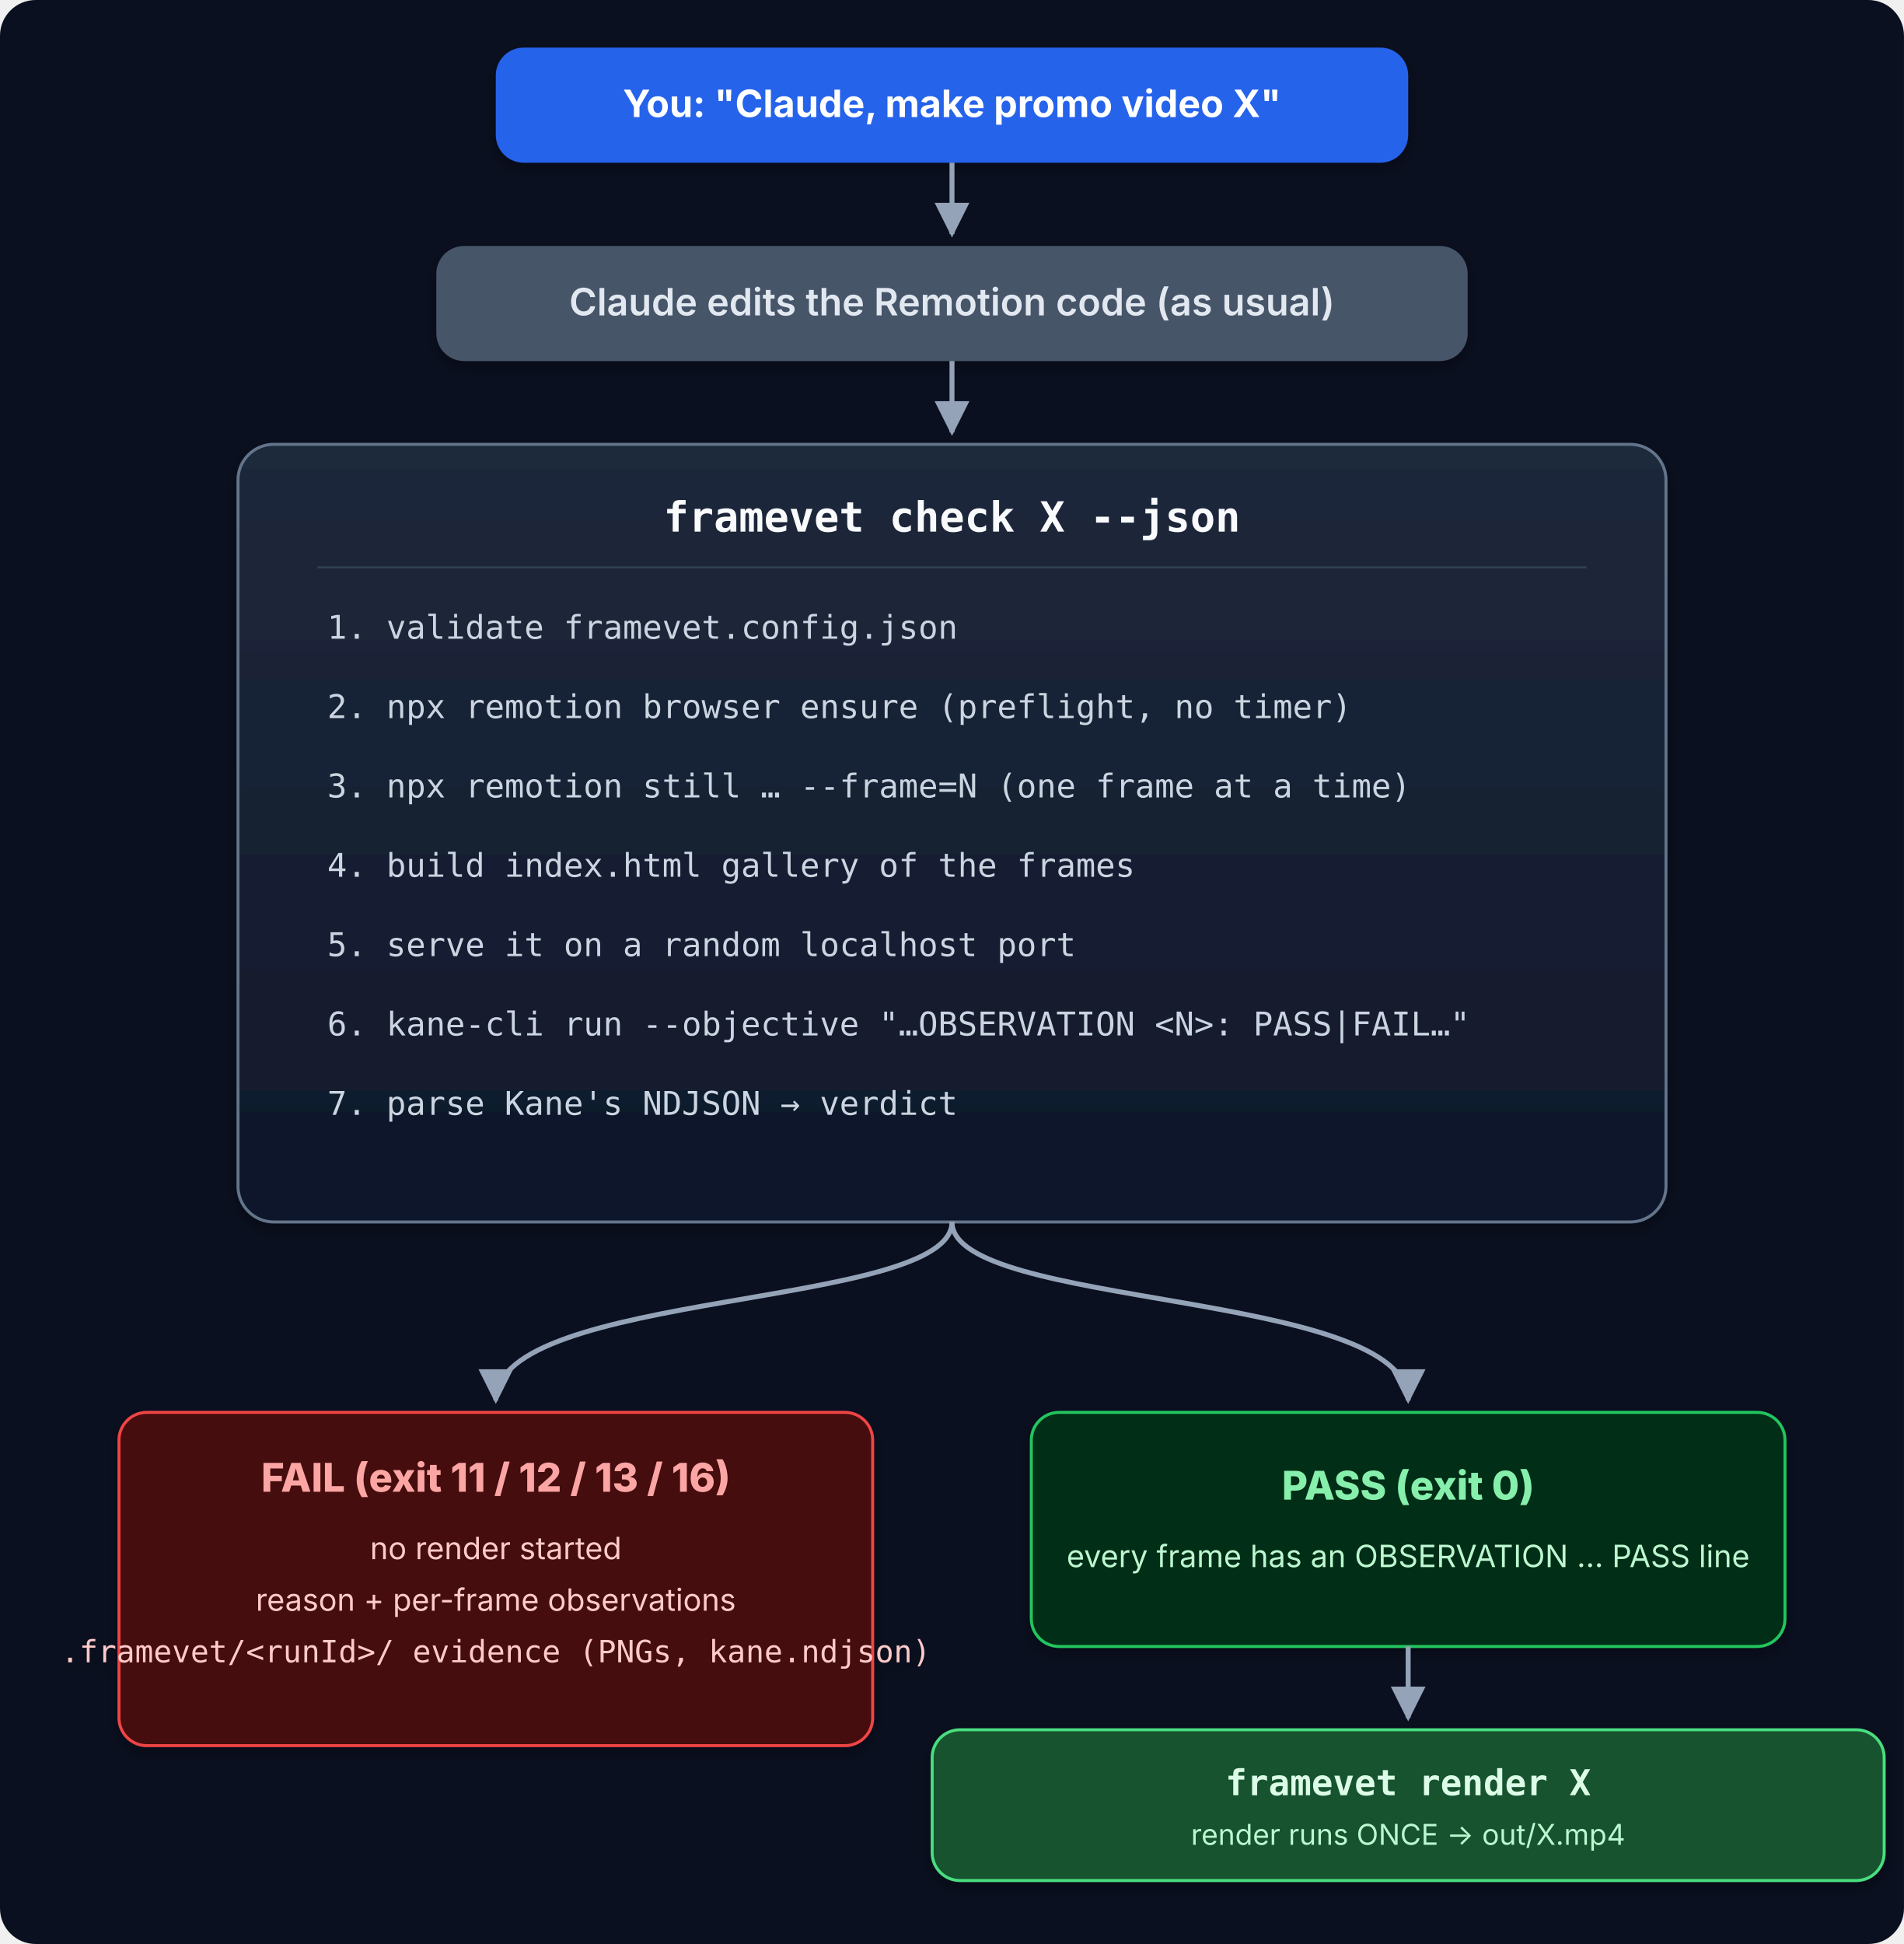
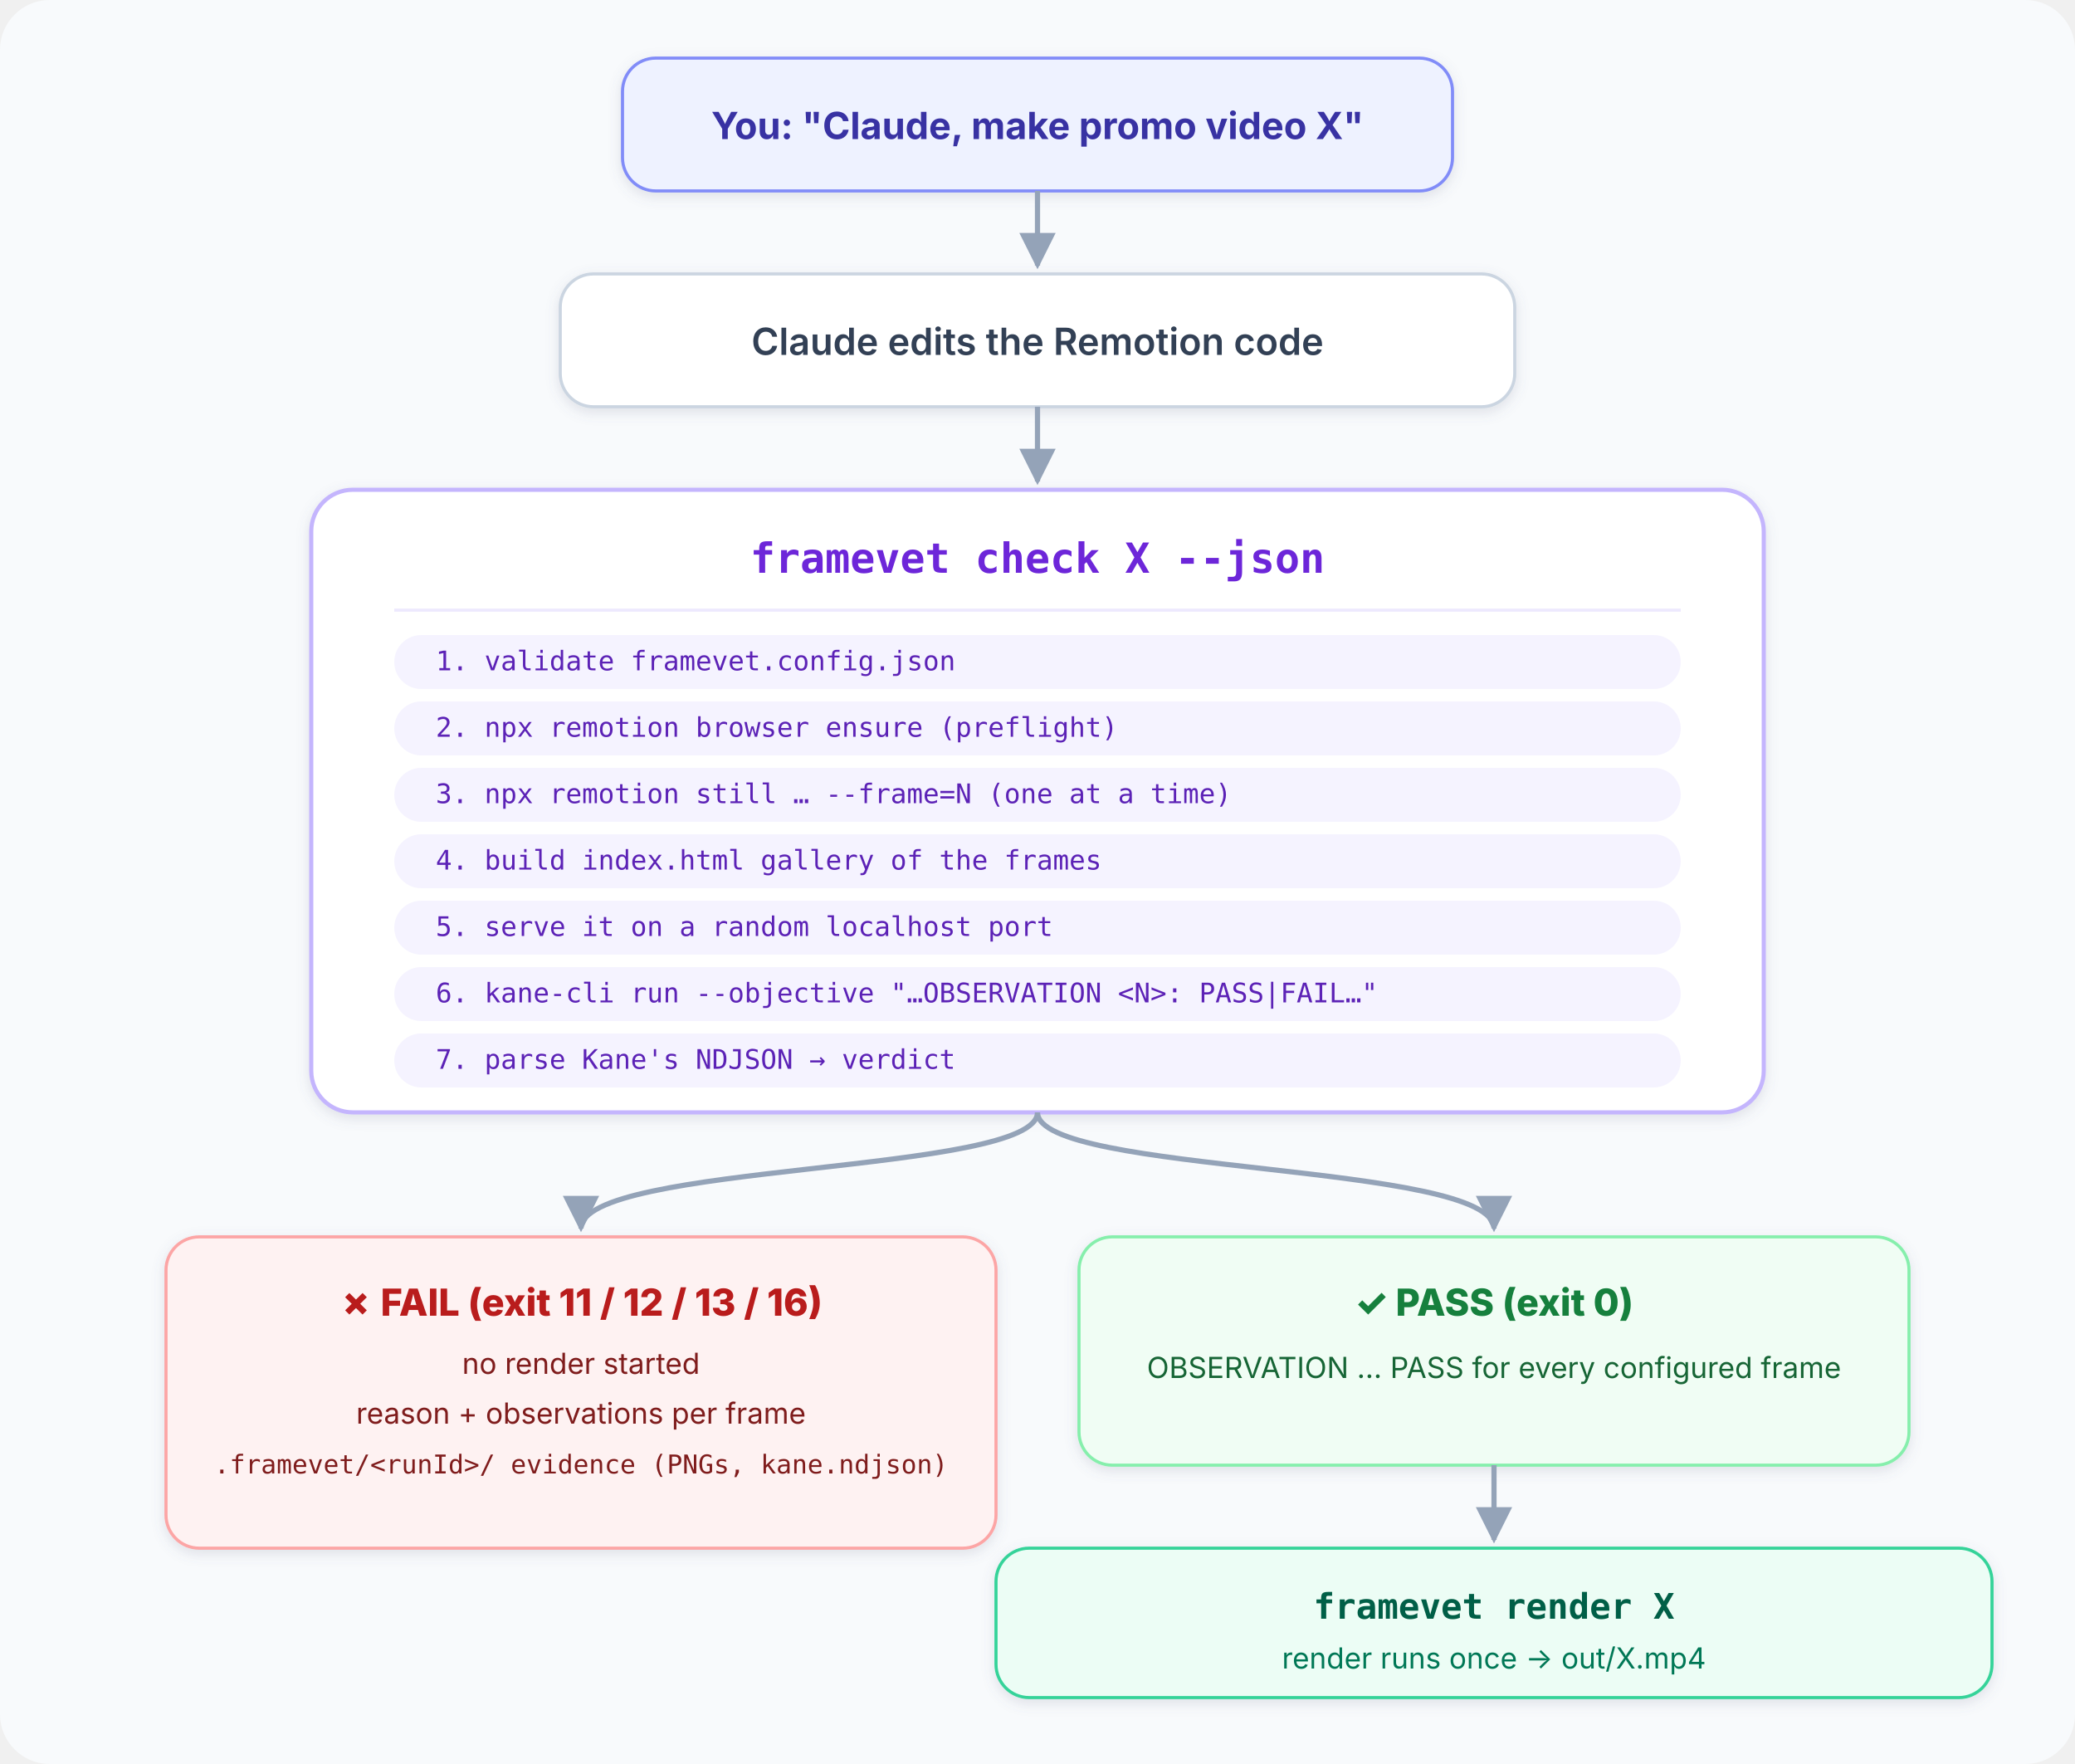
- <svg xmlns="http://www.w3.org/2000/svg" viewBox="0 0 960 980" font-family="system-ui, -apple-system, Segoe UI, sans-serif">
+ <svg xmlns="http://www.w3.org/2000/svg" viewBox="0 0 1000 850" font-family="system-ui, -apple-system, Segoe UI, sans-serif">
  <defs>
    <marker id="arrow" viewBox="0 0 10 10" refX="9" refY="5" markerWidth="7" markerHeight="7" orient="auto-start-reverse">
      <path d="M 0 0 L 10 5 L 0 10 z" fill="#94a3b8" />
    </marker>
-     <linearGradient id="gateBg" x1="0" y1="0" x2="0" y2="1">
-       <stop offset="0" stop-color="#1e293b" />
-       <stop offset="1" stop-color="#0f172a" />
-     </linearGradient>
-     <filter id="shadow" x="-20%" y="-20%" width="140%" height="140%">
-       <feDropShadow dx="0" dy="3" stdDeviation="4" flood-color="#000" flood-opacity="0.35" />
+     <filter id="soft" x="-20%" y="-20%" width="140%" height="140%">
+       <feDropShadow dx="0" dy="2" stdDeviation="3" flood-color="#64748b" flood-opacity="0.18" />
    </filter>
  </defs>
-   <rect width="960" height="980" fill="#0b1020" rx="18" />
-   <g filter="url(#shadow)">
-     <rect x="250" y="24" width="460" height="58" rx="14" fill="#2563eb" />
-     <text x="480" y="59" text-anchor="middle" font-size="19" font-weight="700" fill="#ffffff">You: "Claude, make promo video X"</text>
+   <rect width="1000" height="850" rx="24" fill="#f8fafc" />
+   <g filter="url(#soft)">
+     <rect x="300" y="28" width="400" height="64" rx="16" fill="#eef2ff" stroke="#818cf8" stroke-width="1.5" />
+     <text x="500" y="67" text-anchor="middle" font-size="18" font-weight="700" fill="#3730a3">You: "Claude, make promo video X"</text>
  </g>
-   <line x1="480" y1="82" x2="480" y2="118" stroke="#94a3b8" stroke-width="2.5" marker-end="url(#arrow)" />
-   <g filter="url(#shadow)">
-     <rect x="220" y="124" width="520" height="58" rx="14" fill="#475569" />
-     <text x="480" y="159" text-anchor="middle" font-size="19" font-weight="600" fill="#e2e8f0">Claude edits the Remotion code (as usual)</text>
+   <line x1="500" y1="92" x2="500" y2="128" stroke="#94a3b8" stroke-width="2.5" marker-end="url(#arrow)" />
+   <g filter="url(#soft)">
+     <rect x="270" y="132" width="460" height="64" rx="16" fill="#ffffff" stroke="#cbd5e1" stroke-width="1.5" />
+     <text x="500" y="171" text-anchor="middle" font-size="18" font-weight="600" fill="#334155">Claude edits the Remotion code</text>
  </g>
-   <line x1="480" y1="182" x2="480" y2="218" stroke="#94a3b8" stroke-width="2.5" marker-end="url(#arrow)" />
-   <g filter="url(#shadow)">
-     <rect x="120" y="224" width="720" height="392" rx="18" fill="url(#gateBg)" stroke="#64748b" stroke-width="1.5" />
-     <text x="480" y="268" text-anchor="middle" font-size="21" font-weight="800" fill="#f8fafc" font-family="ui-monospace, Menlo, monospace">framevet check X --json</text>
-     <line x1="160" y1="286" x2="800" y2="286" stroke="#334155" stroke-width="1" />
-     <g font-family="ui-monospace, Menlo, monospace" font-size="16.5" fill="#cbd5e1">
-       <text x="165" y="322">1. validate framevet.config.json</text>
-       <text x="165" y="362">2. npx remotion browser ensure     (preflight, no timer)</text>
-       <text x="165" y="402">3. npx remotion still … --frame=N  (one frame at a time)</text>
-       <text x="165" y="442">4. build index.html gallery of the frames</text>
-       <text x="165" y="482">5. serve it on a random localhost port</text>
-       <text x="165" y="522">6. kane-cli run --objective "…OBSERVATION &lt;N&gt;: PASS|FAIL…"</text>
-       <text x="165" y="562">7. parse Kane's NDJSON → verdict</text>
+   <line x1="500" y1="196" x2="500" y2="232" stroke="#94a3b8" stroke-width="2.5" marker-end="url(#arrow)" />
+   <g filter="url(#soft)">
+     <rect x="150" y="236" width="700" height="300" rx="20" fill="#ffffff" stroke="#c4b5fd" stroke-width="2" />
+     <text x="500" y="276" text-anchor="middle" font-size="20" font-weight="800" fill="#6d28d9" font-family="ui-monospace, Menlo, monospace">framevet check X --json</text>
+     <line x1="190" y1="294" x2="810" y2="294" stroke="#ede9fe" stroke-width="1.5" />
+     <g font-family="ui-monospace, Menlo, monospace" font-size="13" fill="#5b21b6">
+       <rect x="190" y="306" width="620" height="26" rx="13" fill="#f5f3ff" />
+       <text x="210" y="323">1. validate framevet.config.json</text>
+       <rect x="190" y="338" width="620" height="26" rx="13" fill="#f5f3ff" />
+       <text x="210" y="355">2. npx remotion browser ensure (preflight)</text>
+       <rect x="190" y="370" width="620" height="26" rx="13" fill="#f5f3ff" />
+       <text x="210" y="387">3. npx remotion still … --frame=N (one at a time)</text>
+       <rect x="190" y="402" width="620" height="26" rx="13" fill="#f5f3ff" />
+       <text x="210" y="419">4. build index.html gallery of the frames</text>
+       <rect x="190" y="434" width="620" height="26" rx="13" fill="#f5f3ff" />
+       <text x="210" y="451">5. serve it on a random localhost port</text>
+       <rect x="190" y="466" width="620" height="26" rx="13" fill="#f5f3ff" />
+       <text x="210" y="483">6. kane-cli run --objective "…OBSERVATION &lt;N&gt;: PASS|FAIL…"</text>
+       <rect x="190" y="498" width="620" height="26" rx="13" fill="#f5f3ff" />
+       <text x="210" y="515">7. parse Kane's NDJSON → verdict</text>
    </g>
  </g>
-   <path d="M 480 616 C 480 660, 250 650, 250 706" fill="none" stroke="#94a3b8" stroke-width="2.5" marker-end="url(#arrow)" />
-   <path d="M 480 616 C 480 660, 710 650, 710 706" fill="none" stroke="#94a3b8" stroke-width="2.5" marker-end="url(#arrow)" />
-   <g filter="url(#shadow)">
-     <rect x="60" y="712" width="380" height="168" rx="14" fill="#450a0a" stroke="#ef4444" stroke-width="1.5" />
-     <text x="250" y="752" text-anchor="middle" font-size="20" font-weight="800" fill="#fca5a5">FAIL (exit 11 / 12 / 13 / 16)</text>
-     <g font-size="15.5" fill="#fecaca" text-anchor="middle">
-       <text x="250" y="786">no render started</text>
-       <text x="250" y="812">reason + per-frame observations</text>
-       <text x="250" y="838" font-family="ui-monospace, Menlo, monospace">.framevet/&lt;runId&gt;/ evidence (PNGs, kane.ndjson)</text>
+   <path d="M 500 536 C 500 566, 280 560, 280 592" fill="none" stroke="#94a3b8" stroke-width="2.5" marker-end="url(#arrow)" />
+   <path d="M 500 536 C 500 566, 720 560, 720 592" fill="none" stroke="#94a3b8" stroke-width="2.5" marker-end="url(#arrow)" />
+   <g filter="url(#soft)">
+     <rect x="80" y="596" width="400" height="150" rx="16" fill="#fef2f2" stroke="#fca5a5" stroke-width="1.5" />
+     <text x="280" y="634" text-anchor="middle" font-size="18" font-weight="800" fill="#b91c1c">✗ FAIL (exit 11 / 12 / 13 / 16)</text>
+     <g font-size="14" fill="#7f1d1d" text-anchor="middle">
+       <text x="280" y="662">no render started</text>
+       <text x="280" y="686">reason + observations per frame</text>
+       <text x="280" y="710" font-family="ui-monospace, Menlo, monospace" font-size="12.5">.framevet/&lt;runId&gt;/ evidence (PNGs, kane.ndjson)</text>
    </g>
  </g>
-   <g filter="url(#shadow)">
-     <rect x="520" y="712" width="380" height="118" rx="14" fill="#052e16" stroke="#22c55e" stroke-width="1.5" />
-     <text x="710" y="756" text-anchor="middle" font-size="20" font-weight="800" fill="#86efac">PASS (exit 0)</text>
-     <text x="710" y="790" text-anchor="middle" font-size="15.5" fill="#bbf7d0">every frame has an OBSERVATION … PASS line</text>
+   <g filter="url(#soft)">
+     <rect x="520" y="596" width="400" height="110" rx="16" fill="#f0fdf4" stroke="#86efac" stroke-width="1.5" />
+     <text x="720" y="634" text-anchor="middle" font-size="18" font-weight="800" fill="#15803d">✓ PASS (exit 0)</text>
+     <text x="720" y="664" text-anchor="middle" font-size="14" fill="#166534">OBSERVATION … PASS for every configured frame</text>
  </g>
-   <line x1="710" y1="830" x2="710" y2="866" stroke="#94a3b8" stroke-width="2.5" marker-end="url(#arrow)" />
-   <g filter="url(#shadow)">
-     <rect x="470" y="872" width="480" height="76" rx="14" fill="#14532d" stroke="#4ade80" stroke-width="1.5" />
-     <text x="710" y="905" text-anchor="middle" font-size="18" font-weight="700" fill="#dcfce7" font-family="ui-monospace, Menlo, monospace">framevet render X</text>
-     <text x="710" y="930" text-anchor="middle" font-size="14.5" fill="#bbf7d0">render runs ONCE → out/X.mp4</text>
+   <line x1="720" y1="706" x2="720" y2="742" stroke="#94a3b8" stroke-width="2.5" marker-end="url(#arrow)" />
+   <g filter="url(#soft)">
+     <rect x="480" y="746" width="480" height="72" rx="16" fill="#ecfdf5" stroke="#34d399" stroke-width="1.5" />
+     <text x="720" y="780" text-anchor="middle" font-size="17" font-weight="700" fill="#065f46" font-family="ui-monospace, Menlo, monospace">framevet render X</text>
+     <text x="720" y="804" text-anchor="middle" font-size="14" fill="#047857">render runs once → out/X.mp4</text>
  </g>
</svg>
